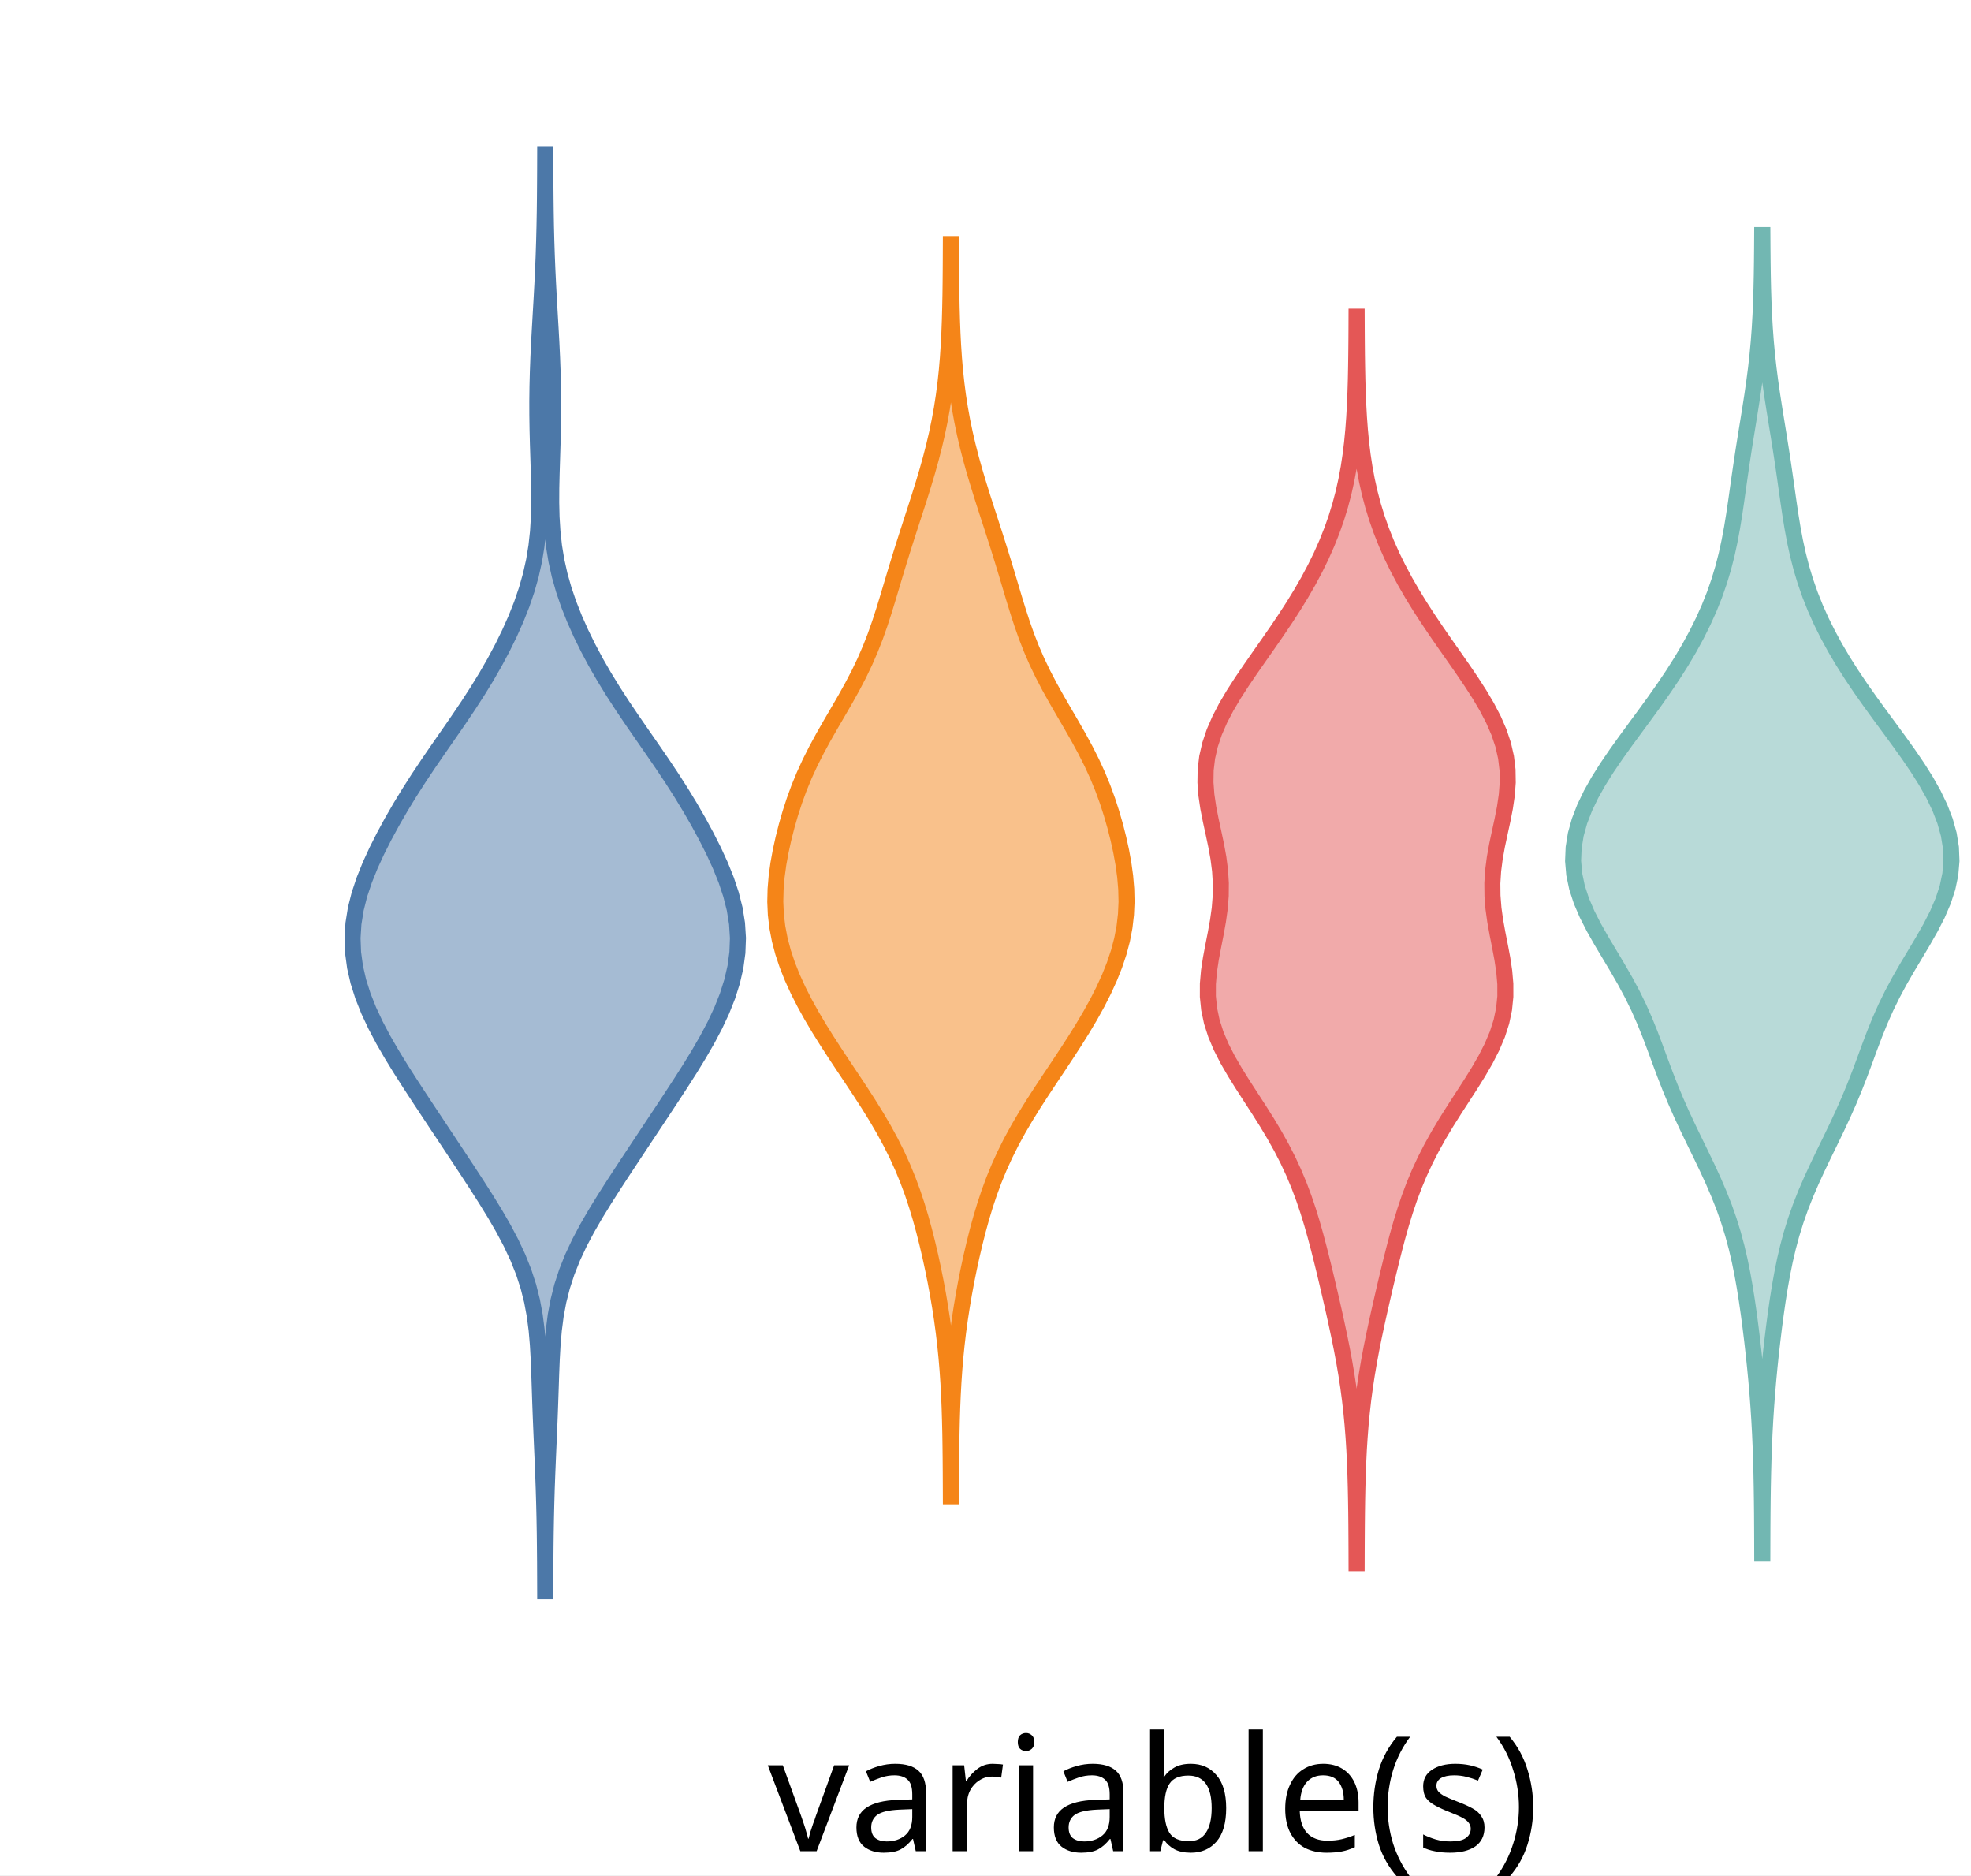
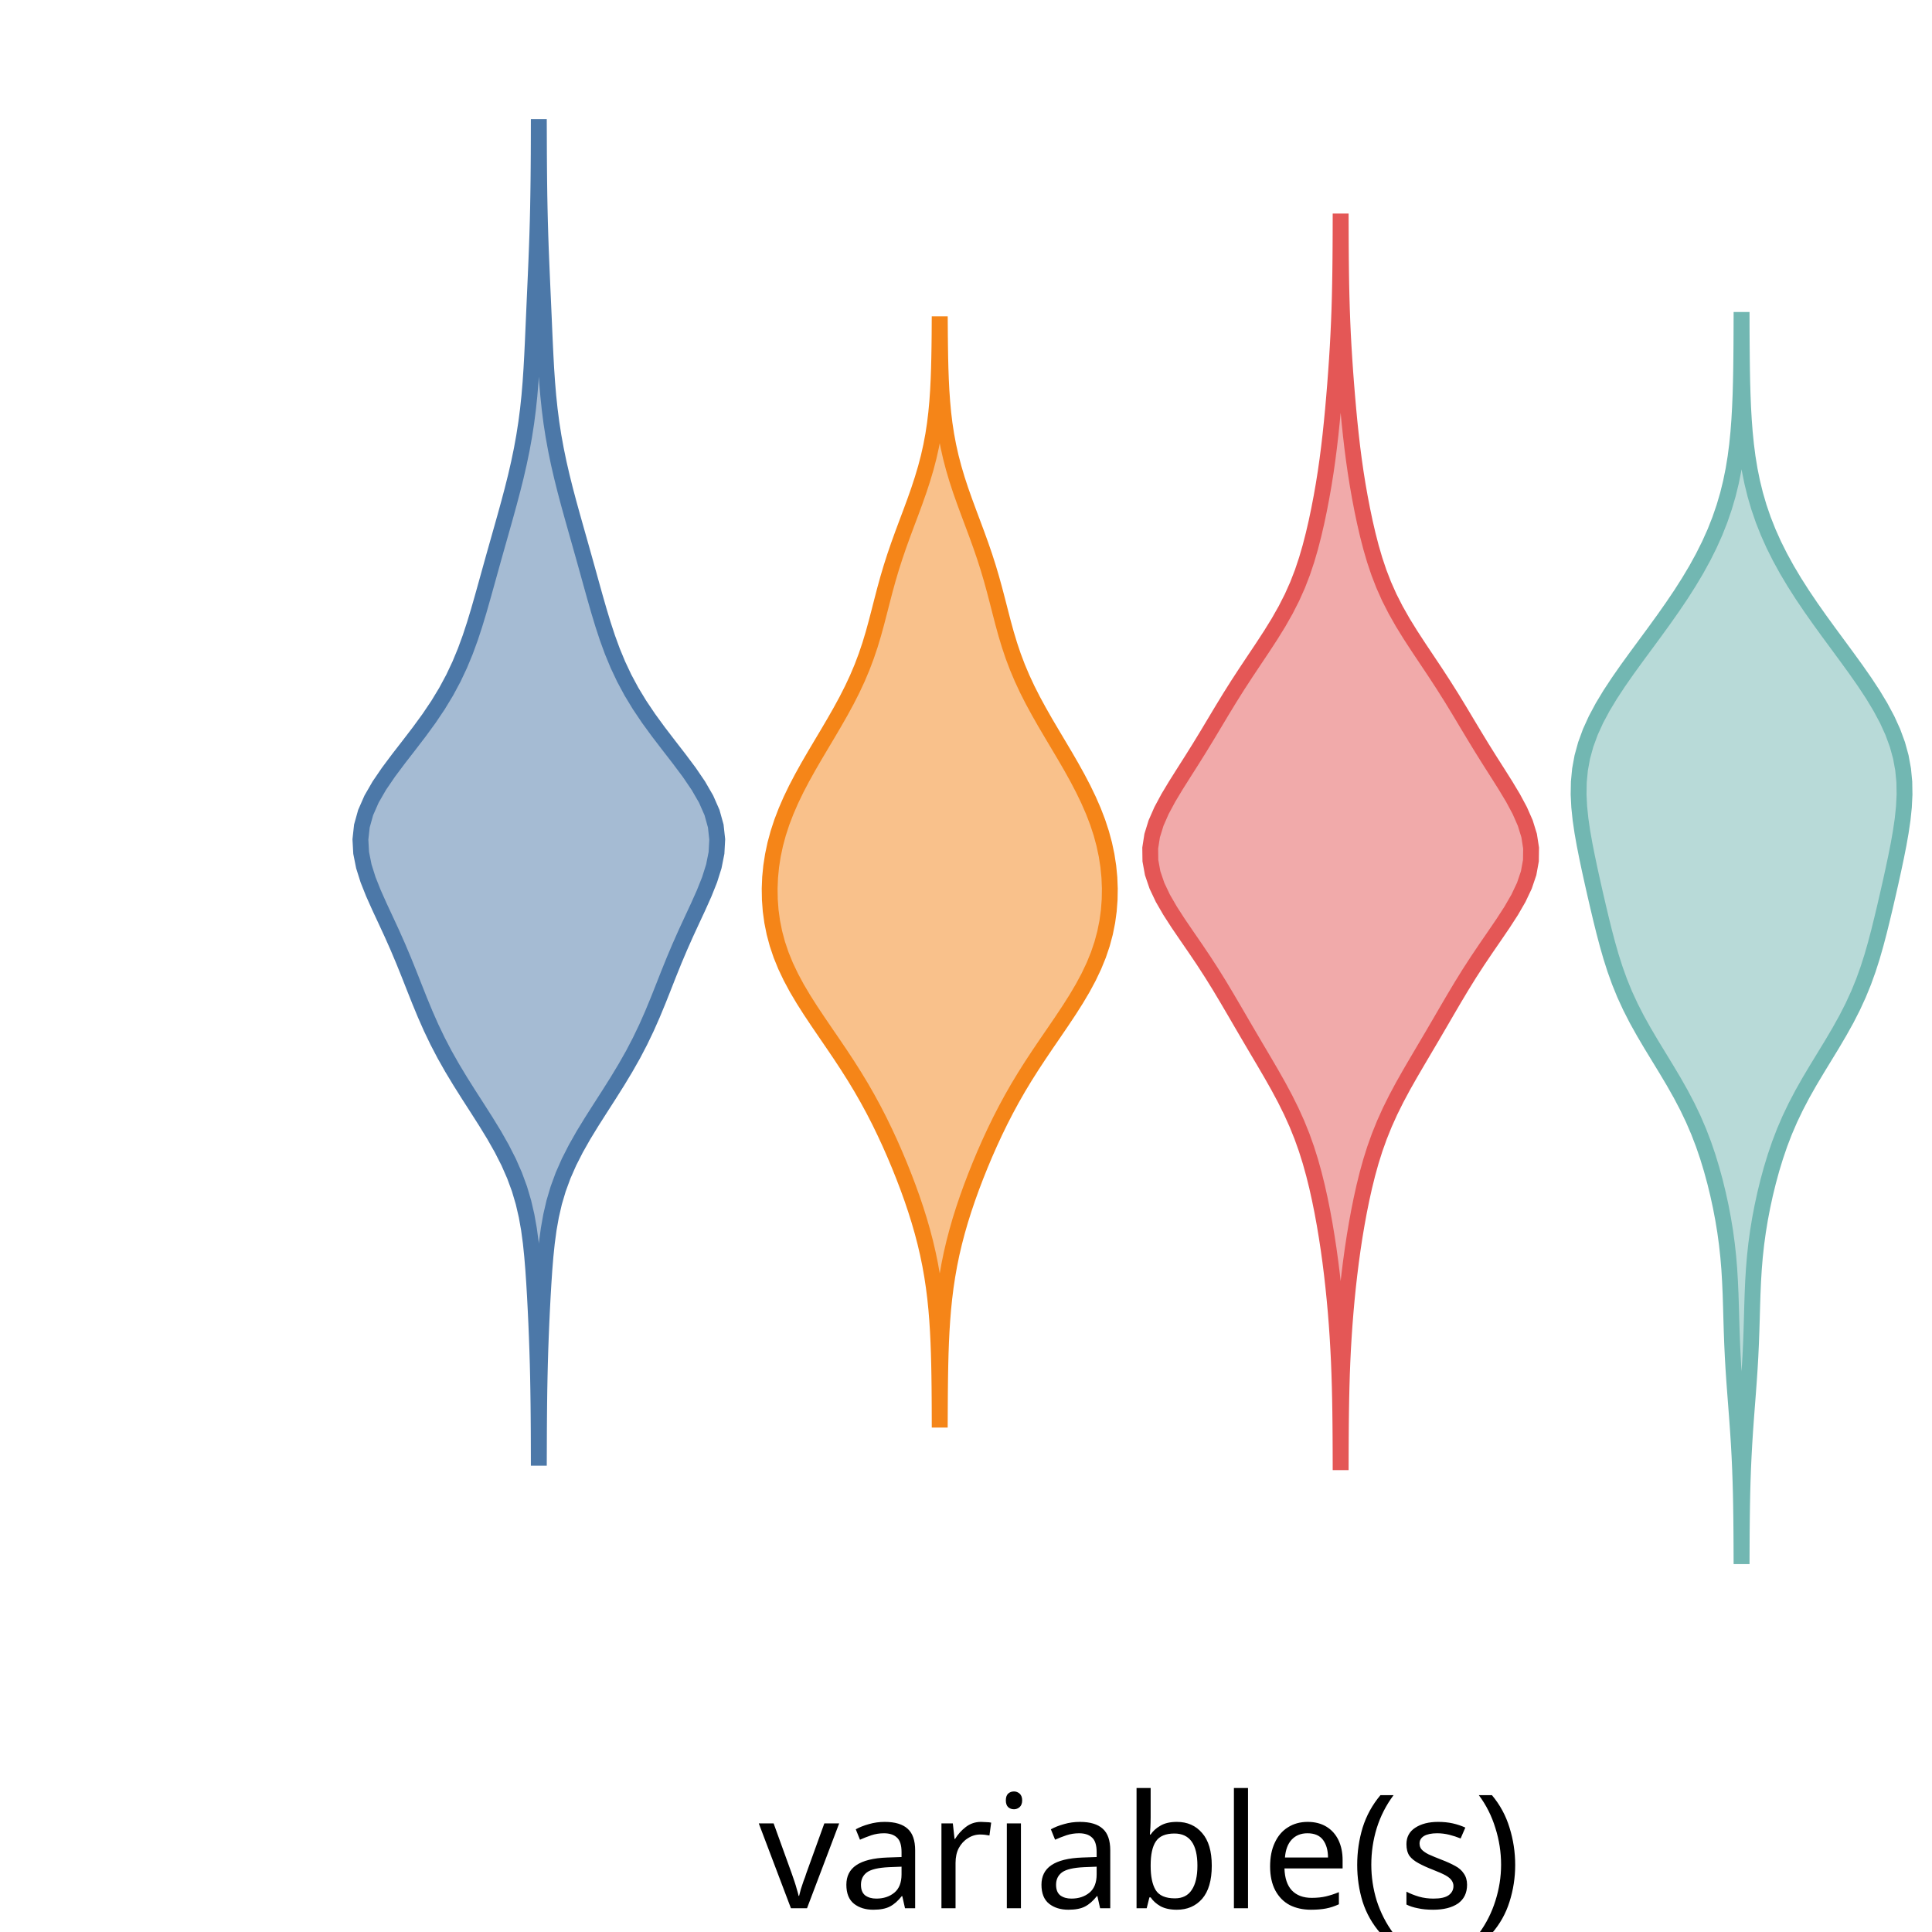
- <svg xmlns="http://www.w3.org/2000/svg" version="1.1" class="marks" width="123" height="117" viewBox="0 0 123 117">
-   <rect width="123" height="117" fill="white" />
-   <g fill="none" stroke-miterlimit="10" transform="translate(22,0)">
+ <svg xmlns="http://www.w3.org/2000/svg" version="1.1" class="marks" width="122" height="122" viewBox="0 0 122 122">
+   <rect width="122" height="122" fill="white" />
+   <g fill="none" stroke-miterlimit="10" transform="translate(22,5)">
    <g class="mark-group role-frame root" role="graphics-object" aria-roledescription="group mark container">
      <g transform="translate(0,0)">
        <path class="background" aria-hidden="true" d="M0,0h100v100h-100Z" />
        <g>
          <g class="mark-group role-axis" role="graphics-symbol" aria-roledescription="axis" aria-label="X-axis for a discrete scale with 1 value: variable(s)">
            <g transform="translate(0.5,100.5)">
              <path class="background" aria-hidden="true" d="M0,0h0v0h0Z" pointer-events="none" />
              <g>
                <g class="mark-rule role-axis-tick" pointer-events="none">
                  <line transform="translate(50,0)" x2="0" y2="5" stroke="white" stroke-width="1.01" opacity="1" />
                </g>
                <g class="mark-text role-axis-label" pointer-events="none">
                  <text text-anchor="middle" transform="translate(49.5,15)" font-family="sans-serif" font-size="10px" font-style="normal" font-weight="400" fill="black" opacity="1">variable(s)</text>
                </g>
              </g>
              <path class="foreground" aria-hidden="true" d="" pointer-events="none" display="none" />
            </g>
          </g>
-           <g class="mark-group role-axis" role="graphics-symbol" aria-roledescription="axis" aria-label="Y-axis for a linear scale with values from −4 to 5">
+           <g class="mark-group role-axis" role="graphics-symbol" aria-roledescription="axis" aria-label="Y-axis for a linear scale with values from −5 to 5">
            <g transform="translate(0.5,0.5)">
              <path class="background" aria-hidden="true" d="M0,0h0v0h0Z" pointer-events="none" />
              <g>
                <g class="mark-rule role-axis-tick" pointer-events="none">
                  <line transform="translate(0,100)" x2="-5" y2="0" stroke="white" stroke-width="1.01" opacity="1" />
-                   <line transform="translate(0,78)" x2="-5" y2="0" stroke="white" stroke-width="1.01" opacity="1" />
-                   <line transform="translate(0,56)" x2="-5" y2="0" stroke="white" stroke-width="1.01" opacity="1" />
-                   <line transform="translate(0,33)" x2="-5" y2="0" stroke="white" stroke-width="1.01" opacity="1" />
-                   <line transform="translate(0,11)" x2="-5" y2="0" stroke="white" stroke-width="1.01" opacity="1" />
+                   <line transform="translate(0,50)" x2="-5" y2="0" stroke="white" stroke-width="1.01" opacity="1" />
+                   <line transform="translate(0,0)" x2="-5" y2="0" stroke="white" stroke-width="1.01" opacity="1" />
                </g>
                <g class="mark-text role-axis-label" pointer-events="none">
-                   <text text-anchor="end" transform="translate(-7,103)" font-family="sans-serif" font-size="10px" font-style="normal" font-weight="400" fill="white" opacity="1">−4</text>
-                   <text text-anchor="end" transform="translate(-7,80.77778)" font-family="sans-serif" font-size="10px" font-style="normal" font-weight="400" fill="white" opacity="1">−2</text>
-                   <text text-anchor="end" transform="translate(-7,58.55556)" font-family="sans-serif" font-size="10px" font-style="normal" font-weight="400" fill="white" opacity="1">0</text>
-                   <text text-anchor="end" transform="translate(-7,36.33333)" font-family="sans-serif" font-size="10px" font-style="normal" font-weight="400" fill="white" opacity="1">2</text>
-                   <text text-anchor="end" transform="translate(-7,14.11111)" font-family="sans-serif" font-size="10px" font-style="normal" font-weight="400" fill="white" opacity="1">4</text>
+                   <text text-anchor="end" transform="translate(-7,103)" font-family="sans-serif" font-size="10px" font-style="normal" font-weight="400" fill="white" opacity="1">−5</text>
+                   <text text-anchor="end" transform="translate(-7,53)" font-family="sans-serif" font-size="10px" font-style="normal" font-weight="400" fill="white" opacity="1">0</text>
+                   <text text-anchor="end" transform="translate(-7,3)" font-family="sans-serif" font-size="10px" font-style="normal" font-weight="400" fill="white" opacity="1">5</text>
                </g>
              </g>
              <path class="foreground" aria-hidden="true" d="" pointer-events="none" display="none" />
            </g>
          </g>
          <g class="mark-group role-scope" role="graphics-object" aria-roledescription="group mark container">
            <g transform="translate(0,0)">
              <path class="background" aria-hidden="true" d="M0,0h0v0h0Z" />
              <g>
                <g class="mark-group role-scope" role="graphics-object" aria-roledescription="group mark container">
                  <g transform="translate(0,0)">
                    <path class="background" aria-hidden="true" d="M0,0h24.051v100h-24.051Z" />
                    <g>
                      <g class="mark-area role-mark" role="graphics-symbol" aria-roledescription="area mark container">
-                         <path d="M12.029,99.282L12.031,98.376L12.036,97.47L12.043,96.565L12.054,95.659L12.07,94.753L12.091,93.848L12.117,92.942L12.15,92.036L12.187,91.131L12.226,90.225L12.266,89.32L12.303,88.414L12.336,87.508L12.367,86.603L12.397,85.697L12.433,84.791L12.484,83.886L12.563,82.98L12.68,82.075L12.849,81.169L13.078,80.263L13.373,79.358L13.735,78.452L14.159,77.546L14.639,76.641L15.163,75.735L15.719,74.83L16.297,73.924L16.888,73.018L17.486,72.113L18.086,71.207L18.687,70.301L19.288,69.396L19.886,68.49L20.477,67.584L21.055,66.679L21.61,65.773L22.133,64.868L22.612,63.962L23.037,63.056L23.397,62.151L23.685,61.245L23.894,60.339L24.017,59.434L24.051,58.528L23.994,57.623L23.849,56.717L23.62,55.811L23.318,54.906L22.953,54L22.537,53.094L22.08,52.189L21.589,51.283L21.067,50.378L20.516,49.472L19.937,48.566L19.333,47.661L18.711,46.755L18.082,45.849L17.456,44.944L16.845,44.038L16.258,43.132L15.703,42.227L15.182,41.321L14.699,40.416L14.253,39.51L13.85,38.604L13.491,37.699L13.182,36.793L12.925,35.887L12.723,34.982L12.574,34.076L12.476,33.171L12.42,32.265L12.399,31.359L12.403,30.454L12.424,29.548L12.452,28.642L12.48,27.737L12.503,26.831L12.517,25.926L12.519,25.02L12.509,24.114L12.486,23.209L12.452,22.303L12.409,21.397L12.359,20.492L12.306,19.586L12.254,18.68L12.205,17.775L12.161,16.869L12.124,15.964L12.094,15.058L12.071,14.152L12.055,13.247L12.044,12.341L12.036,11.435L12.031,10.53L12.029,9.624L12.022,9.624L12.019,10.53L12.014,11.435L12.007,12.341L11.996,13.247L11.979,14.152L11.956,15.058L11.927,15.964L11.89,16.869L11.846,17.775L11.797,18.68L11.744,19.586L11.692,20.492L11.642,21.397L11.599,22.303L11.565,23.209L11.542,24.114L11.531,25.02L11.533,25.926L11.547,26.831L11.57,27.737L11.599,28.642L11.627,29.548L11.647,30.454L11.652,31.359L11.631,32.265L11.575,33.171L11.476,34.076L11.328,34.982L11.126,35.887L10.869,36.793L10.56,37.699L10.201,38.604L9.797,39.51L9.352,40.416L8.868,41.321L8.348,42.227L7.792,43.132L7.206,44.038L6.595,44.944L5.969,45.849L5.339,46.755L4.718,47.661L4.114,48.566L3.535,49.472L2.983,50.378L2.461,51.283L1.97,52.189L1.513,53.094L1.097,54L0.733,54.906L0.43,55.811L0.202,56.717L0.057,57.623L0,58.528L0.034,59.434L0.157,60.339L0.365,61.245L0.653,62.151L1.014,63.056L1.439,63.962L1.918,64.868L2.441,65.773L2.996,66.679L3.574,67.584L4.165,68.49L4.763,69.396L5.363,70.301L5.965,71.207L6.565,72.113L7.163,73.018L7.753,73.924L8.332,74.83L8.888,75.735L9.412,76.641L9.891,77.546L10.316,78.452L10.678,79.358L10.973,80.263L11.202,81.169L11.37,82.075L11.488,82.98L11.566,83.886L11.618,84.791L11.654,85.697L11.684,86.603L11.714,87.508L11.748,88.414L11.785,89.32L11.824,90.225L11.864,91.131L11.901,92.036L11.933,92.942L11.96,93.848L11.981,94.753L11.997,95.659L12.007,96.565L12.015,97.47L12.019,98.376L12.022,99.282Z" fill="#4c78a8" fill-opacity="0.5" stroke="#4c78a8" stroke-width="1" />
+                         <path d="M12.028,87.053L12.031,86.205L12.034,85.356L12.04,84.507L12.048,83.658L12.059,82.809L12.075,81.961L12.095,81.112L12.12,80.263L12.151,79.414L12.186,78.565L12.226,77.717L12.27,76.868L12.32,76.019L12.377,75.17L12.446,74.321L12.534,73.473L12.648,72.624L12.799,71.775L12.995,70.926L13.247,70.077L13.558,69.229L13.932,68.38L14.364,67.531L14.845,66.682L15.364,65.833L15.904,64.985L16.449,64.136L16.984,63.287L17.496,62.438L17.977,61.59L18.42,60.741L18.827,59.892L19.202,59.043L19.553,58.194L19.89,57.346L20.224,56.497L20.567,55.648L20.926,54.799L21.303,53.95L21.695,53.102L22.09,52.253L22.469,51.404L22.808,50.555L23.076,49.706L23.245,48.858L23.291,48.009L23.198,47.16L22.962,46.311L22.589,45.462L22.099,44.614L21.521,43.765L20.886,42.916L20.229,42.067L19.579,41.218L18.96,40.37L18.389,39.521L17.874,38.672L17.418,37.823L17.018,36.974L16.667,36.126L16.357,35.277L16.078,34.428L15.821,33.579L15.577,32.73L15.34,31.882L15.105,31.033L14.868,30.184L14.629,29.335L14.389,28.486L14.15,27.638L13.915,26.789L13.69,25.94L13.478,25.091L13.282,24.242L13.107,23.394L12.952,22.545L12.82,21.696L12.711,20.847L12.622,19.998L12.551,19.15L12.493,18.301L12.447,17.452L12.406,16.603L12.368,15.754L12.332,14.906L12.294,14.057L12.256,13.208L12.219,12.359L12.183,11.51L12.149,10.662L12.12,9.813L12.095,8.964L12.075,8.115L12.059,7.266L12.048,6.418L12.04,5.569L12.034,4.72L12.031,3.871L12.028,3.022L12.022,3.022L12.02,3.871L12.017,4.72L12.011,5.569L12.003,6.418L11.991,7.266L11.976,8.115L11.956,8.964L11.931,9.813L11.901,10.662L11.868,11.51L11.832,12.359L11.794,13.208L11.756,14.057L11.719,14.906L11.682,15.754L11.645,16.603L11.604,17.452L11.557,18.301L11.5,19.15L11.429,19.998L11.34,20.847L11.23,21.696L11.098,22.545L10.944,23.394L10.768,24.242L10.573,25.091L10.36,25.94L10.135,26.789L9.901,27.638L9.662,28.486L9.422,29.335L9.182,30.184L8.946,31.033L8.71,31.882L8.473,32.73L8.23,33.579L7.973,34.428L7.694,35.277L7.383,36.126L7.032,36.974L6.632,37.823L6.176,38.672L5.662,39.521L5.091,40.37L4.472,41.218L3.822,42.067L3.164,42.916L2.53,43.765L1.951,44.614L1.462,45.462L1.089,46.311L0.852,47.16L0.759,48.009L0.806,48.858L0.975,49.706L1.243,50.555L1.581,51.404L1.96,52.253L2.356,53.102L2.748,53.95L3.125,54.799L3.483,55.648L3.826,56.497L4.161,57.346L4.498,58.194L4.849,59.043L5.224,59.892L5.631,60.741L6.074,61.59L6.554,62.438L7.066,63.287L7.601,64.136L8.147,64.985L8.687,65.833L9.206,66.682L9.687,67.531L10.119,68.38L10.492,69.229L10.804,70.077L11.055,70.926L11.252,71.775L11.403,72.624L11.517,73.473L11.604,74.321L11.674,75.17L11.731,76.019L11.781,76.868L11.825,77.717L11.865,78.565L11.9,79.414L11.93,80.263L11.956,81.112L11.976,81.961L11.991,82.809L12.003,83.658L12.011,84.507L12.017,85.356L12.02,86.205L12.022,87.053Z" fill="#4c78a8" fill-opacity="0.5" stroke="#4c78a8" stroke-width="1" />
                      </g>
                    </g>
                    <path class="foreground" aria-hidden="true" d="" display="none" />
                  </g>
                  <g transform="translate(25.31646,0)">
                    <path class="background" aria-hidden="true" d="M0,0h24.051v100h-24.051Z" />
                    <g>
                      <g class="mark-area role-mark" role="graphics-symbol" aria-roledescription="area mark container">
-                         <path d="M12.029,93.358L12.031,92.568L12.035,91.779L12.041,90.99L12.05,90.201L12.063,89.412L12.081,88.622L12.106,87.833L12.139,87.044L12.182,86.255L12.236,85.466L12.302,84.676L12.382,83.887L12.475,83.098L12.583,82.309L12.704,81.52L12.838,80.73L12.984,79.941L13.144,79.152L13.315,78.363L13.5,77.574L13.699,76.784L13.916,75.995L14.154,75.206L14.417,74.417L14.708,73.628L15.032,72.838L15.391,72.049L15.785,71.26L16.215,70.471L16.677,69.682L17.166,68.892L17.676,68.103L18.198,67.314L18.725,66.525L19.247,65.736L19.759,64.946L20.251,64.157L20.719,63.368L21.157,62.579L21.558,61.79L21.919,61L22.234,60.211L22.498,59.422L22.707,58.633L22.858,57.844L22.95,57.054L22.986,56.265L22.967,55.476L22.9,54.687L22.792,53.897L22.649,53.108L22.475,52.319L22.275,51.53L22.047,50.741L21.791,49.951L21.502,49.162L21.178,48.373L20.816,47.584L20.418,46.795L19.989,46.005L19.538,45.216L19.078,44.427L18.622,43.638L18.182,42.849L17.77,42.059L17.391,41.27L17.049,40.481L16.741,39.692L16.463,38.903L16.207,38.113L15.964,37.324L15.728,36.535L15.493,35.746L15.253,34.957L15.007,34.167L14.756,33.378L14.501,32.589L14.244,31.8L13.991,31.011L13.745,30.221L13.509,29.432L13.288,28.643L13.084,27.854L12.899,27.065L12.734,26.275L12.591,25.486L12.468,24.697L12.366,23.908L12.281,23.119L12.214,22.329L12.161,21.54L12.121,20.751L12.091,19.962L12.069,19.173L12.054,18.383L12.044,17.594L12.037,16.805L12.032,16.016L12.029,15.227L12.021,15.227L12.018,16.016L12.014,16.805L12.007,17.594L11.997,18.383L11.981,19.173L11.96,19.962L11.93,20.751L11.889,21.54L11.837,22.329L11.769,23.119L11.685,23.908L11.582,24.697L11.46,25.486L11.316,26.275L11.152,27.065L10.967,27.854L10.763,28.643L10.542,29.432L10.306,30.221L10.06,31.011L9.806,31.8L9.55,32.589L9.295,33.378L9.043,34.167L8.798,34.957L8.558,35.746L8.322,36.535L8.086,37.324L7.844,38.113L7.588,38.903L7.309,39.692L7.001,40.481L6.659,41.27L6.281,42.059L5.868,42.849L5.429,43.638L4.972,44.427L4.512,45.216L4.062,46.005L3.633,46.795L3.235,47.584L2.873,48.373L2.548,49.162L2.26,49.951L2.003,50.741L1.776,51.53L1.575,52.319L1.402,53.108L1.258,53.897L1.15,54.687L1.084,55.476L1.065,56.265L1.1,57.054L1.193,57.844L1.344,58.633L1.553,59.422L1.817,60.211L2.131,61L2.492,61.79L2.894,62.579L3.331,63.368L3.799,64.157L4.292,64.946L4.803,65.736L5.326,66.525L5.853,67.314L6.375,68.103L6.885,68.892L7.374,69.682L7.836,70.471L8.265,71.26L8.66,72.049L9.019,72.838L9.342,73.628L9.634,74.417L9.896,75.206L10.134,75.995L10.351,76.784L10.551,77.574L10.736,78.363L10.907,79.152L11.066,79.941L11.213,80.73L11.347,81.52L11.468,82.309L11.575,83.098L11.669,83.887L11.748,84.676L11.815,85.466L11.869,86.255L11.912,87.044L11.945,87.833L11.969,88.622L11.988,89.412L12,90.201L12.009,90.99L12.015,91.779L12.019,92.568L12.022,93.358Z" fill="#f58518" fill-opacity="0.5" stroke="#f58518" stroke-width="1" />
+                         <path d="M12.029,84.647L12.032,83.948L12.036,83.249L12.042,82.551L12.051,81.852L12.064,81.153L12.082,80.455L12.107,79.756L12.141,79.057L12.186,78.359L12.242,77.66L12.314,76.961L12.401,76.263L12.507,75.564L12.631,74.865L12.774,74.166L12.938,73.468L13.121,72.769L13.322,72.07L13.542,71.372L13.778,70.673L14.03,69.974L14.296,69.276L14.576,68.577L14.869,67.878L15.177,67.18L15.5,66.481L15.84,65.782L16.199,65.083L16.577,64.385L16.977,63.686L17.399,62.987L17.841,62.289L18.301,61.59L18.773,60.891L19.252,60.193L19.728,59.494L20.193,58.795L20.637,58.096L21.05,57.398L21.426,56.699L21.758,56L22.043,55.302L22.279,54.603L22.466,53.904L22.606,53.206L22.701,52.507L22.754,51.808L22.766,51.11L22.738,50.411L22.67,49.712L22.562,49.013L22.414,48.315L22.225,47.616L21.996,46.917L21.728,46.219L21.423,45.52L21.086,44.821L20.721,44.123L20.333,43.424L19.928,42.725L19.514,42.027L19.098,41.328L18.686,40.629L18.288,39.93L17.908,39.232L17.553,38.533L17.227,37.834L16.932,37.136L16.667,36.437L16.432,35.738L16.221,35.04L16.028,34.341L15.847,33.642L15.668,32.944L15.485,32.245L15.292,31.546L15.085,30.847L14.862,30.149L14.622,29.45L14.37,28.751L14.11,28.053L13.848,27.354L13.591,26.655L13.344,25.957L13.115,25.258L12.908,24.559L12.725,23.861L12.568,23.162L12.437,22.463L12.33,21.764L12.246,21.066L12.182,20.367L12.133,19.668L12.098,18.97L12.073,18.271L12.056,17.572L12.045,16.874L12.037,16.175L12.032,15.476L12.018,15.476L12.014,16.175L12.006,16.874L11.994,17.572L11.977,18.271L11.952,18.97L11.917,19.668L11.869,20.367L11.804,21.066L11.72,21.764L11.614,22.463L11.483,23.162L11.326,23.861L11.143,24.559L10.935,25.258L10.706,25.957L10.46,26.655L10.203,27.354L9.94,28.053L9.68,28.751L9.428,29.45L9.189,30.149L8.965,30.847L8.758,31.546L8.565,32.245L8.383,32.944L8.204,33.642L8.022,34.341L7.83,35.04L7.619,35.738L7.383,36.437L7.119,37.136L6.824,37.834L6.498,38.533L6.143,39.232L5.763,39.93L5.364,40.629L4.953,41.328L4.537,42.027L4.123,42.725L3.718,43.424L3.33,44.123L2.964,44.821L2.627,45.52L2.323,46.219L2.055,46.917L1.826,47.616L1.637,48.315L1.489,49.013L1.381,49.712L1.313,50.411L1.285,51.11L1.297,51.808L1.349,52.507L1.445,53.206L1.585,53.904L1.772,54.603L2.008,55.302L2.292,56L2.625,56.699L3,57.398L3.414,58.096L3.858,58.795L4.323,59.494L4.799,60.193L5.277,60.891L5.75,61.59L6.209,62.289L6.651,62.987L7.073,63.686L7.473,64.385L7.852,65.083L8.211,65.782L8.55,66.481L8.874,67.18L9.181,67.878L9.475,68.577L9.755,69.276L10.021,69.974L10.273,70.673L10.509,71.372L10.728,72.07L10.93,72.769L11.113,73.468L11.276,74.166L11.42,74.865L11.544,75.564L11.649,76.263L11.737,76.961L11.808,77.66L11.865,78.359L11.909,79.057L11.943,79.756L11.968,80.455L11.987,81.153L12,81.852L12.009,82.551L12.015,83.249L12.019,83.948L12.021,84.647Z" fill="#f58518" fill-opacity="0.5" stroke="#f58518" stroke-width="1" />
                      </g>
                    </g>
                    <path class="foreground" aria-hidden="true" d="" display="none" />
                  </g>
                  <g transform="translate(50.63291,0)">
                    <path class="background" aria-hidden="true" d="M0,0h24.051v100h-24.051Z" />
                    <g>
                      <g class="mark-area role-mark" role="graphics-symbol" aria-roledescription="area mark container">
-                         <path d="M12.029,97.526L12.031,96.74L12.035,95.955L12.04,95.169L12.048,94.384L12.059,93.598L12.075,92.813L12.097,92.027L12.127,91.241L12.165,90.456L12.215,89.67L12.276,88.885L12.352,88.099L12.441,87.314L12.546,86.528L12.666,85.743L12.8,84.957L12.946,84.171L13.104,83.386L13.271,82.6L13.445,81.815L13.624,81.029L13.806,80.244L13.993,79.458L14.185,78.673L14.383,77.887L14.591,77.101L14.814,76.316L15.056,75.53L15.321,74.745L15.616,73.959L15.944,73.174L16.309,72.388L16.711,71.603L17.149,70.817L17.62,70.031L18.115,69.246L18.624,68.46L19.132,67.675L19.622,66.889L20.076,66.104L20.477,65.318L20.81,64.533L21.062,63.747L21.228,62.961L21.308,62.176L21.307,61.39L21.239,60.605L21.121,59.819L20.973,59.034L20.818,58.248L20.676,57.463L20.567,56.677L20.505,55.891L20.497,55.106L20.547,54.32L20.648,53.535L20.79,52.749L20.957,51.964L21.128,51.178L21.282,50.393L21.398,49.607L21.458,48.822L21.445,48.036L21.351,47.25L21.172,46.465L20.908,45.679L20.566,44.894L20.156,44.108L19.692,43.323L19.185,42.537L18.652,41.752L18.104,40.966L17.552,40.18L17.008,39.395L16.479,38.609L15.97,37.824L15.488,37.038L15.036,36.253L14.616,35.467L14.231,34.682L13.882,33.896L13.569,33.11L13.293,32.325L13.051,31.539L12.844,30.754L12.668,29.968L12.522,29.183L12.402,28.397L12.306,27.612L12.231,26.826L12.173,26.04L12.129,25.255L12.096,24.469L12.073,23.684L12.057,22.898L12.045,22.113L12.038,21.327L12.033,20.542L12.03,19.756L12.021,19.756L12.018,20.542L12.013,21.327L12.005,22.113L11.994,22.898L11.978,23.684L11.954,24.469L11.922,25.255L11.878,26.04L11.82,26.826L11.744,27.612L11.648,28.397L11.529,29.183L11.383,29.968L11.207,30.754L10.999,31.539L10.758,32.325L10.481,33.11L10.168,33.896L9.819,34.682L9.434,35.467L9.015,36.253L8.562,37.038L8.08,37.824L7.572,38.609L7.042,39.395L6.498,40.18L5.947,40.966L5.399,41.752L4.865,42.537L4.359,43.323L3.894,44.108L3.485,44.894L3.143,45.679L2.879,46.465L2.699,47.25L2.605,48.036L2.593,48.822L2.652,49.607L2.768,50.393L2.923,51.178L3.094,51.964L3.26,52.749L3.403,53.535L3.504,54.32L3.553,55.106L3.546,55.891L3.484,56.677L3.374,57.463L3.233,58.248L3.078,59.034L2.93,59.819L2.811,60.605L2.744,61.39L2.743,62.176L2.823,62.961L2.989,63.747L3.241,64.533L3.573,65.318L3.975,66.104L4.429,66.889L4.919,67.675L5.427,68.46L5.936,69.246L6.431,70.031L6.901,70.817L7.34,71.603L7.742,72.388L8.106,73.174L8.434,73.959L8.729,74.745L8.995,75.53L9.237,76.316L9.459,77.101L9.668,77.887L9.866,78.673L10.058,79.458L10.244,80.244L10.427,81.029L10.606,81.815L10.779,82.6L10.946,83.386L11.104,84.171L11.251,84.957L11.385,85.743L11.505,86.528L11.609,87.314L11.699,88.099L11.774,88.885L11.836,89.67L11.885,90.456L11.924,91.241L11.953,92.027L11.975,92.813L11.991,93.598L12.003,94.384L12.011,95.169L12.016,95.955L12.02,96.74L12.022,97.526Z" fill="#e45756" fill-opacity="0.5" stroke="#e45756" stroke-width="1" />
+                         <path d="M12.029,87.333L12.031,86.542L12.035,85.75L12.041,84.959L12.05,84.168L12.063,83.376L12.081,82.585L12.104,81.793L12.135,81.002L12.173,80.211L12.22,79.419L12.274,78.628L12.337,77.836L12.408,77.045L12.488,76.254L12.578,75.462L12.677,74.671L12.786,73.88L12.906,73.088L13.039,72.297L13.184,71.505L13.344,70.714L13.52,69.923L13.716,69.131L13.936,68.34L14.185,67.548L14.468,66.757L14.787,65.966L15.144,65.174L15.537,64.383L15.961,63.591L16.409,62.8L16.871,62.009L17.338,61.217L17.805,60.426L18.268,59.634L18.728,58.843L19.191,58.052L19.665,57.26L20.155,56.469L20.668,55.677L21.201,54.886L21.745,54.095L22.284,53.303L22.796,52.512L23.253,51.721L23.628,50.929L23.896,50.138L24.04,49.346L24.051,48.555L23.928,47.764L23.683,46.972L23.335,46.181L22.91,45.389L22.435,44.598L21.936,43.807L21.432,43.015L20.937,42.224L20.455,41.432L19.98,40.641L19.507,39.85L19.024,39.058L18.525,38.267L18.01,37.475L17.482,36.684L16.954,35.893L16.438,35.101L15.949,34.31L15.5,33.518L15.097,32.727L14.744,31.936L14.438,31.144L14.173,30.353L13.942,29.561L13.738,28.77L13.555,27.979L13.389,27.187L13.237,26.396L13.098,25.605L12.972,24.813L12.859,24.022L12.757,23.23L12.666,22.439L12.583,21.648L12.508,20.856L12.439,20.065L12.374,19.273L12.314,18.482L12.26,17.691L12.211,16.899L12.168,16.108L12.132,15.316L12.103,14.525L12.08,13.734L12.062,12.942L12.05,12.151L12.041,11.359L12.035,10.568L12.031,9.777L12.029,8.985L12.022,8.985L12.02,9.777L12.016,10.568L12.01,11.359L12.001,12.151L11.988,12.942L11.971,13.734L11.948,14.525L11.918,15.316L11.882,16.108L11.84,16.899L11.791,17.691L11.736,18.482L11.677,19.273L11.612,20.065L11.543,20.856L11.467,21.648L11.385,22.439L11.293,23.23L11.192,24.022L11.079,24.813L10.953,25.605L10.814,26.396L10.662,27.187L10.496,27.979L10.312,28.77L10.108,29.561L9.877,30.353L9.613,31.144L9.307,31.936L8.954,32.727L8.551,33.518L8.102,34.31L7.613,35.101L7.097,35.893L6.568,36.684L6.041,37.475L5.525,38.267L5.027,39.058L4.544,39.85L4.07,40.641L3.596,41.432L3.113,42.224L2.618,43.015L2.115,43.807L1.616,44.598L1.141,45.389L0.716,46.181L0.368,46.972L0.123,47.764L0,48.555L0.01,49.346L0.154,50.138L0.423,50.929L0.798,51.721L1.255,52.512L1.766,53.303L2.306,54.095L2.85,54.886L3.383,55.677L3.895,56.469L4.386,57.26L4.859,58.052L5.323,58.843L5.783,59.634L6.246,60.426L6.712,61.217L7.18,62.009L7.642,62.8L8.09,63.591L8.514,64.383L8.907,65.174L9.264,65.966L9.583,66.757L9.865,67.548L10.114,68.34L10.334,69.131L10.531,69.923L10.707,70.714L10.867,71.505L11.012,72.297L11.144,73.088L11.265,73.88L11.374,74.671L11.473,75.462L11.562,76.254L11.642,77.045L11.714,77.836L11.777,78.628L11.831,79.419L11.877,80.211L11.916,81.002L11.946,81.793L11.97,82.585L11.988,83.376L12.001,84.168L12.01,84.959L12.016,85.75L12.02,86.542L12.022,87.333Z" fill="#e45756" fill-opacity="0.5" stroke="#e45756" stroke-width="1" />
                      </g>
                    </g>
                    <path class="foreground" aria-hidden="true" d="" display="none" />
                  </g>
                  <g transform="translate(75.94937,0)">
                    <path class="background" aria-hidden="true" d="M0,0h24.051v100h-24.051Z" />
                    <g>
                      <g class="mark-area role-mark" role="graphics-symbol" aria-roledescription="area mark container">
-                         <path d="M12.029,96.928L12.031,96.097L12.034,95.266L12.04,94.435L12.048,93.604L12.06,92.773L12.077,91.942L12.099,91.112L12.128,90.281L12.164,89.45L12.209,88.619L12.263,87.788L12.325,86.957L12.396,86.126L12.475,85.295L12.562,84.464L12.657,83.633L12.758,82.802L12.868,81.971L12.987,81.14L13.119,80.309L13.268,79.478L13.436,78.647L13.63,77.816L13.854,76.986L14.112,76.155L14.404,75.324L14.731,74.493L15.089,73.662L15.472,72.831L15.871,72L16.277,71.169L16.678,70.338L17.065,69.507L17.433,68.676L17.778,67.845L18.102,67.014L18.412,66.183L18.717,65.352L19.031,64.521L19.367,63.69L19.736,62.859L20.143,62.029L20.589,61.198L21.067,60.367L21.564,59.536L22.059,58.705L22.531,57.874L22.956,57.043L23.313,56.212L23.585,55.381L23.76,54.55L23.831,53.719L23.798,52.888L23.663,52.057L23.431,51.226L23.11,50.395L22.711,49.564L22.243,48.733L21.72,47.903L21.155,47.072L20.56,46.241L19.951,45.41L19.339,44.579L18.736,43.748L18.151,42.917L17.593,42.086L17.066,41.255L16.575,40.424L16.122,39.593L15.708,38.762L15.336,37.931L15.005,37.1L14.715,36.269L14.465,35.438L14.252,34.607L14.07,33.776L13.915,32.946L13.78,32.115L13.657,31.284L13.539,30.453L13.421,29.622L13.3,28.791L13.172,27.96L13.04,27.129L12.905,26.298L12.771,25.467L12.642,24.636L12.522,23.805L12.415,22.974L12.322,22.143L12.245,21.312L12.184,20.481L12.136,19.65L12.1,18.819L12.074,17.989L12.056,17.158L12.045,16.327L12.037,15.496L12.032,14.665L12.019,14.665L12.014,15.496L12.006,16.327L11.994,17.158L11.976,17.989L11.951,18.819L11.915,19.65L11.867,20.481L11.805,21.312L11.728,22.143L11.636,22.974L11.528,23.805L11.409,24.636L11.28,25.467L11.146,26.298L11.011,27.129L10.878,27.96L10.751,28.791L10.629,29.622L10.511,30.453L10.394,31.284L10.271,32.115L10.135,32.946L9.98,33.776L9.799,34.607L9.586,35.438L9.336,36.269L9.046,37.1L8.715,37.931L8.342,38.762L7.929,39.593L7.476,40.424L6.984,41.255L6.458,42.086L5.899,42.917L5.315,43.748L4.712,44.579L4.1,45.41L3.49,46.241L2.896,47.072L2.33,47.903L1.807,48.733L1.34,49.564L0.941,50.395L0.62,51.226L0.388,52.057L0.253,52.888L0.219,53.719L0.291,54.55L0.466,55.381L0.738,56.212L1.095,57.043L1.52,57.874L1.991,58.705L2.487,59.536L2.983,60.367L3.462,61.198L3.908,62.029L4.315,62.859L4.683,63.69L5.019,64.521L5.333,65.352L5.639,66.183L5.949,67.014L6.273,67.845L6.618,68.676L6.985,69.507L7.373,70.338L7.774,71.169L8.179,72L8.578,72.831L8.961,73.662L9.319,74.493L9.647,75.324L9.939,76.155L10.196,76.986L10.42,77.816L10.614,78.647L10.783,79.478L10.931,80.309L11.063,81.14L11.183,81.971L11.292,82.802L11.394,83.633L11.488,84.464L11.575,85.295L11.655,86.126L11.726,86.957L11.788,87.788L11.842,88.619L11.887,89.45L11.923,90.281L11.952,91.112L11.974,91.942L11.99,92.773L12.002,93.604L12.011,94.435L12.016,95.266L12.02,96.097L12.022,96.928Z" fill="#72b7b2" fill-opacity="0.5" stroke="#72b7b2" stroke-width="1" />
+                         <path d="M12.03,93.269L12.033,92.481L12.037,91.692L12.045,90.904L12.056,90.115L12.071,89.326L12.092,88.538L12.12,87.749L12.156,86.961L12.199,86.172L12.249,85.384L12.305,84.595L12.365,83.807L12.426,83.018L12.484,82.229L12.537,81.441L12.583,80.652L12.62,79.864L12.649,79.075L12.673,78.287L12.695,77.498L12.72,76.71L12.754,75.921L12.802,75.133L12.867,74.344L12.953,73.555L13.061,72.767L13.19,71.978L13.341,71.19L13.512,70.401L13.705,69.613L13.92,68.824L14.161,68.036L14.43,67.247L14.732,66.459L15.071,65.67L15.449,64.881L15.862,64.093L16.308,63.304L16.778,62.516L17.259,61.727L17.739,60.939L18.204,60.15L18.643,59.362L19.046,58.573L19.408,57.784L19.73,56.996L20.014,56.207L20.266,55.419L20.492,54.63L20.7,53.842L20.895,53.053L21.083,52.265L21.265,51.476L21.444,50.688L21.617,49.899L21.784,49.11L21.94,48.322L22.079,47.533L22.195,46.745L22.277,45.956L22.316,45.168L22.303,44.379L22.227,43.591L22.083,42.802L21.866,42.014L21.576,41.225L21.217,40.436L20.795,39.648L20.32,38.859L19.801,38.071L19.25,37.282L18.679,36.494L18.099,35.705L17.519,34.917L16.947,34.128L16.392,33.339L15.86,32.551L15.357,31.762L14.887,30.974L14.454,30.185L14.059,29.397L13.706,28.608L13.394,27.82L13.123,27.031L12.892,26.243L12.698,25.454L12.538,24.665L12.409,23.877L12.307,23.088L12.228,22.3L12.168,21.511L12.123,20.723L12.091,19.934L12.068,19.146L12.053,18.357L12.043,17.569L12.036,16.78L12.031,15.991L12.029,15.203L12.022,15.203L12.019,15.991L12.015,16.78L12.008,17.569L11.998,18.357L11.982,19.146L11.96,19.934L11.927,20.723L11.883,21.511L11.823,22.3L11.744,23.088L11.642,23.877L11.513,24.665L11.353,25.454L11.159,26.243L10.927,27.031L10.656,27.82L10.345,28.608L9.991,29.397L9.597,30.185L9.164,30.974L8.693,31.762L8.19,32.551L7.658,33.339L7.103,34.128L6.532,34.917L5.952,35.705L5.371,36.494L4.8,37.282L4.25,38.071L3.731,38.859L3.255,39.648L2.833,40.436L2.474,41.225L2.185,42.014L1.968,42.802L1.824,43.591L1.748,44.379L1.734,45.168L1.774,45.956L1.856,46.745L1.971,47.533L2.111,48.322L2.267,49.11L2.433,49.899L2.607,50.688L2.785,51.476L2.968,52.265L3.155,53.053L3.351,53.842L3.559,54.63L3.785,55.419L4.037,56.207L4.321,56.996L4.642,57.784L5.005,58.573L5.408,59.362L5.847,60.15L6.312,60.939L6.792,61.727L7.273,62.516L7.742,63.304L8.188,64.093L8.602,64.881L8.979,65.67L9.318,66.459L9.621,67.247L9.89,68.036L10.13,68.824L10.346,69.613L10.538,70.401L10.71,71.19L10.86,71.978L10.99,72.767L11.097,73.555L11.183,74.344L11.249,75.133L11.296,75.921L11.331,76.71L11.356,77.498L11.378,78.287L11.402,79.075L11.431,79.864L11.468,80.652L11.513,81.441L11.566,82.229L11.625,83.018L11.685,83.807L11.745,84.595L11.801,85.384L11.852,86.172L11.895,86.961L11.93,87.749L11.958,88.538L11.98,89.326L11.995,90.115L12.006,90.904L12.013,91.692L12.018,92.481L12.021,93.269Z" fill="#72b7b2" fill-opacity="0.5" stroke="#72b7b2" stroke-width="1" />
                      </g>
                    </g>
                    <path class="foreground" aria-hidden="true" d="" display="none" />
                  </g>
                </g>
              </g>
              <path class="foreground" aria-hidden="true" d="" display="none" />
            </g>
          </g>
        </g>
        <path class="foreground" aria-hidden="true" d="" display="none" />
      </g>
    </g>
  </g>
</svg>
